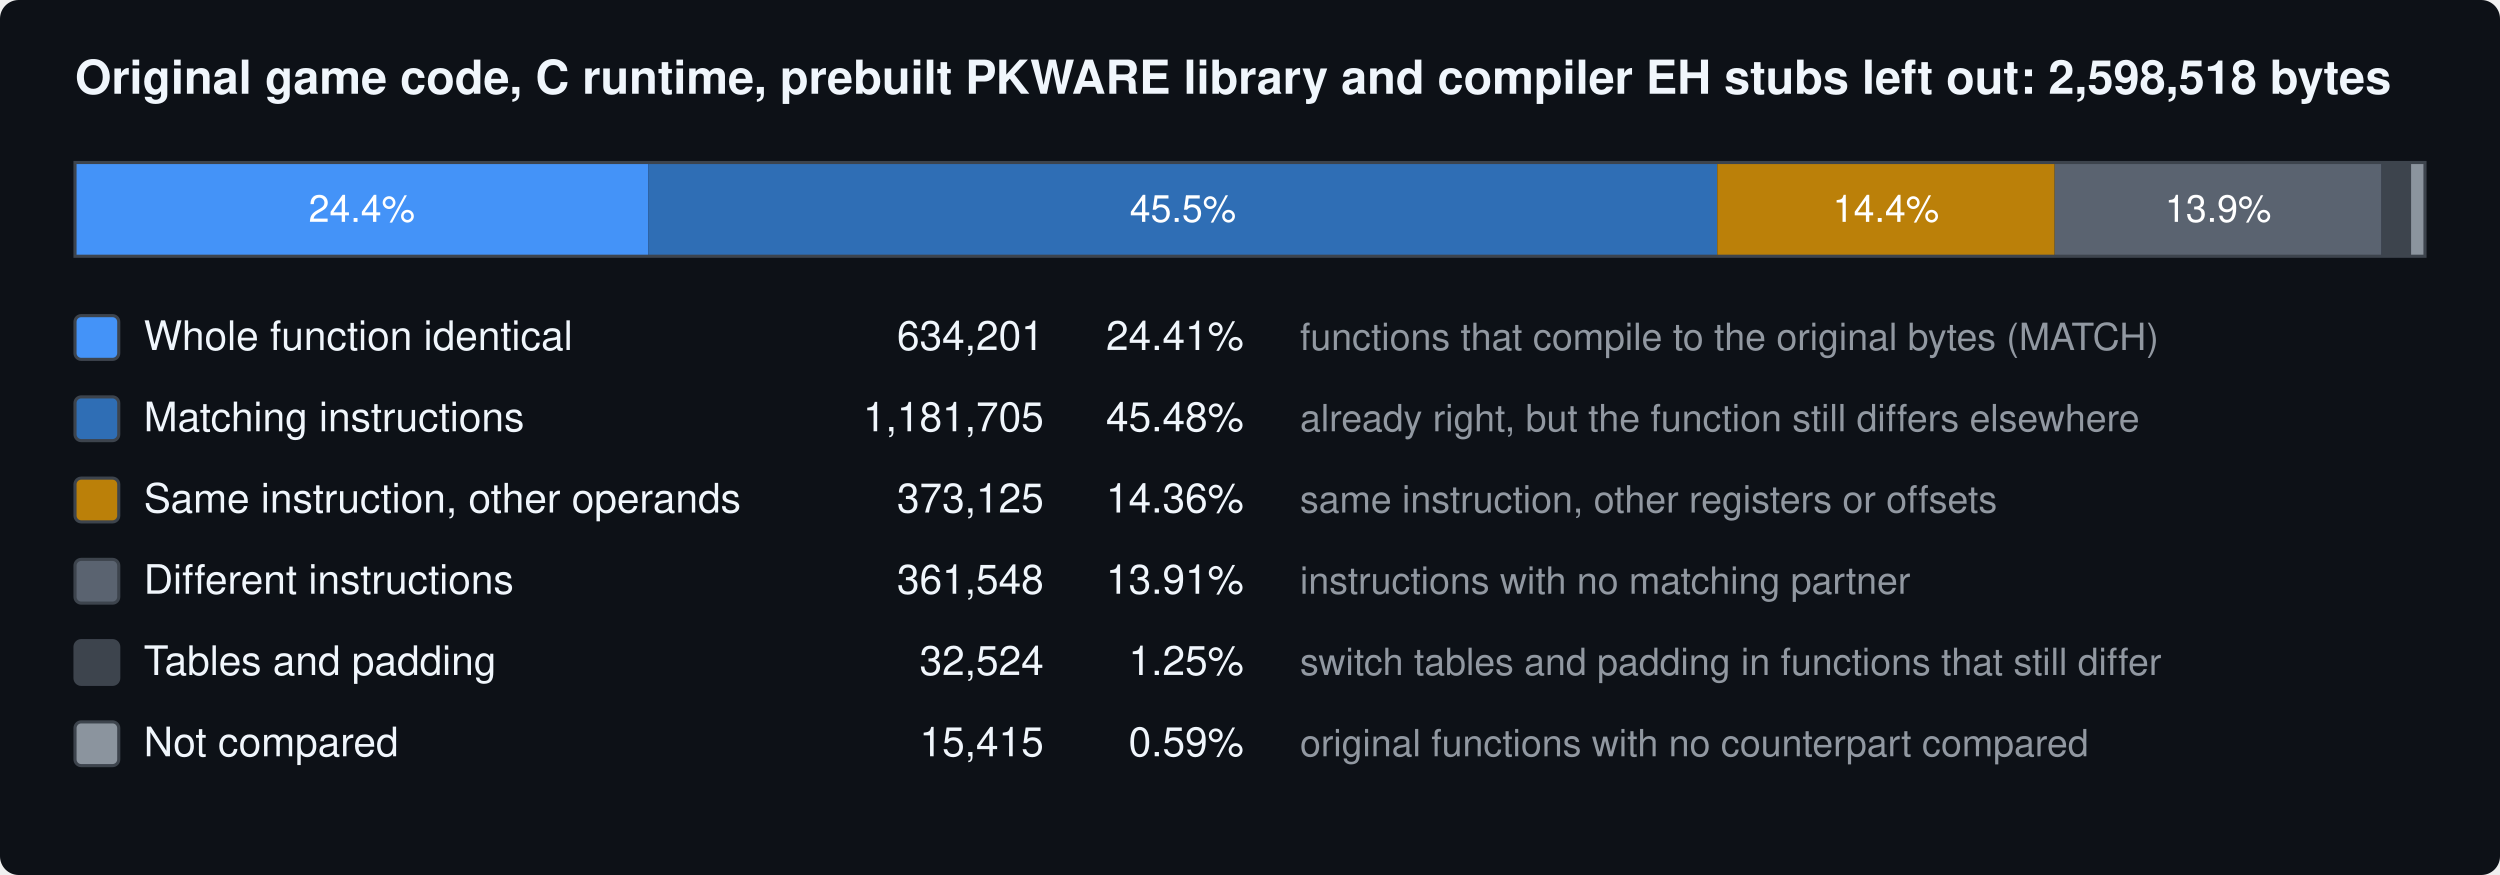
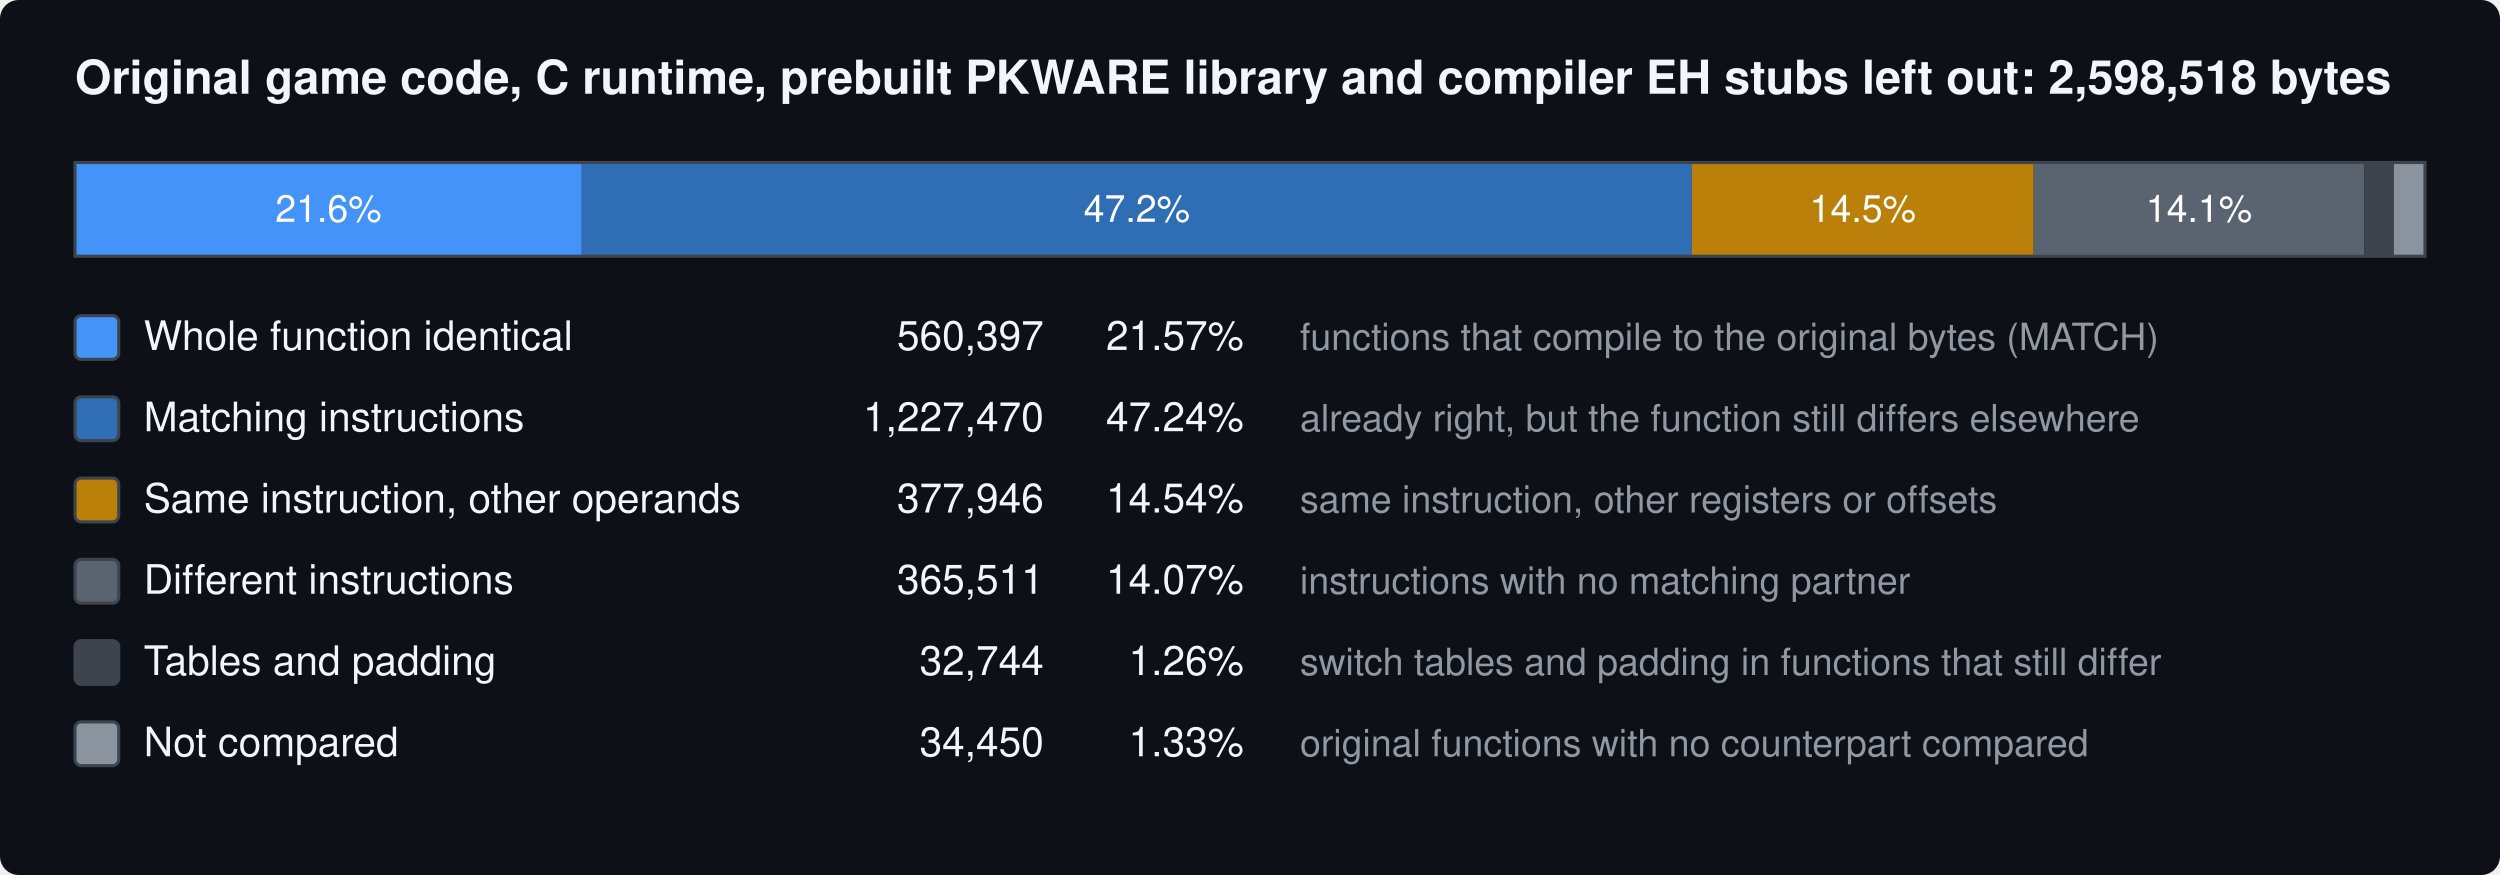
<svg xmlns="http://www.w3.org/2000/svg" width="800" height="280" viewBox="0 0 800 280" font-family="system-ui, -apple-system, Segoe UI, Helvetica, Arial, sans-serif">
  <rect width="800" height="280" rx="6" fill="#0d1117" />
  <text x="24" y="30" font-size="15" font-weight="600" fill="#f0f6fc">Original game code, C runtime, prebuilt PKWARE library and compiler EH stubs left out: 2,598,518 bytes</text>
-   <rect x="24.00" y="52" width="183.54" height="30" fill="#4493f8" />
-   <text x="115.77" y="71" font-size="12" text-anchor="middle" fill="#ffffff">24.4%</text>
-   <rect x="207.54" y="52" width="341.98" height="30" fill="#2f6eb5" />
-   <text x="378.53" y="71" font-size="12" text-anchor="middle" fill="#ffffff">45.5%</text>
-   <rect x="549.52" y="52" width="107.98" height="30" fill="#bb8009" />
-   <text x="603.51" y="71" font-size="12" text-anchor="middle" fill="#ffffff">14.4%</text>
-   <rect x="657.50" y="52" width="104.63" height="30" fill="#5a6370" />
-   <text x="709.81" y="71" font-size="12" text-anchor="middle" fill="#ffffff">13.9%</text>
-   <rect x="762.13" y="52" width="9.41" height="30" fill="#3d444d" />
-   <rect x="771.54" y="52" width="4.46" height="30" fill="#8b949e" />
+   <rect x="24.00" y="52" width="162.18" height="30" fill="#4493f8" />
+   <text x="105.09" y="71" font-size="12" text-anchor="middle" fill="#ffffff">21.6%</text>
+   <rect x="186.18" y="52" width="355.22" height="30" fill="#2f6eb5" />
+   <text x="363.79" y="71" font-size="12" text-anchor="middle" fill="#ffffff">47.2%</text>
+   <rect x="541.40" y="52" width="109.38" height="30" fill="#bb8009" />
+   <text x="596.09" y="71" font-size="12" text-anchor="middle" fill="#ffffff">14.5%</text>
+   <rect x="650.78" y="52" width="105.78" height="30" fill="#5a6370" />
+   <text x="703.67" y="71" font-size="12" text-anchor="middle" fill="#ffffff">14.1%</text>
+   <rect x="756.55" y="52" width="9.48" height="30" fill="#3d444d" />
+   <rect x="766.03" y="52" width="9.97" height="30" fill="#8b949e" />
  <rect x="24" y="52" width="752" height="30" fill="none" stroke="#3d444d" />
  <rect x="24" y="101" width="14" height="14" rx="2" fill="#4493f8" stroke="#3d444d" />
  <text x="46" y="112" font-size="13" fill="#f0f6fc">Whole function identical</text>
-   <text x="334" y="112" font-size="13" text-anchor="end" fill="#f0f6fc">634,201</text>
-   <text x="398" y="112" font-size="13" text-anchor="end" fill="#f0f6fc">24.41%</text>
+   <text x="334" y="112" font-size="13" text-anchor="end" fill="#f0f6fc">560,397</text>
+   <text x="398" y="112" font-size="13" text-anchor="end" fill="#f0f6fc">21.57%</text>
  <text x="416" y="112" font-size="12" fill="#9198a1">functions that compile to the original bytes (MATCH)</text>
  <rect x="24" y="127" width="14" height="14" rx="2" fill="#2f6eb5" stroke="#3d444d" />
  <text x="46" y="138" font-size="13" fill="#f0f6fc">Matching instructions</text>
-   <text x="334" y="138" font-size="13" text-anchor="end" fill="#f0f6fc">1,181,705</text>
-   <text x="398" y="138" font-size="13" text-anchor="end" fill="#f0f6fc">45.48%</text>
+   <text x="334" y="138" font-size="13" text-anchor="end" fill="#f0f6fc">1,227,470</text>
+   <text x="398" y="138" font-size="13" text-anchor="end" fill="#f0f6fc">47.24%</text>
  <text x="416" y="138" font-size="12" fill="#9198a1">already right, but the function still differs elsewhere</text>
  <rect x="24" y="153" width="14" height="14" rx="2" fill="#bb8009" stroke="#3d444d" />
  <text x="46" y="164" font-size="13" fill="#f0f6fc">Same instruction, other operands</text>
-   <text x="334" y="164" font-size="13" text-anchor="end" fill="#f0f6fc">373,125</text>
-   <text x="398" y="164" font-size="13" text-anchor="end" fill="#f0f6fc">14.36%</text>
+   <text x="334" y="164" font-size="13" text-anchor="end" fill="#f0f6fc">377,946</text>
+   <text x="398" y="164" font-size="13" text-anchor="end" fill="#f0f6fc">14.54%</text>
  <text x="416" y="164" font-size="12" fill="#9198a1">same instruction, other registers or offsets</text>
  <rect x="24" y="179" width="14" height="14" rx="2" fill="#5a6370" stroke="#3d444d" />
  <text x="46" y="190" font-size="13" fill="#f0f6fc">Different instructions</text>
-   <text x="334" y="190" font-size="13" text-anchor="end" fill="#f0f6fc">361,548</text>
-   <text x="398" y="190" font-size="13" text-anchor="end" fill="#f0f6fc">13.91%</text>
+   <text x="334" y="190" font-size="13" text-anchor="end" fill="#f0f6fc">365,511</text>
+   <text x="398" y="190" font-size="13" text-anchor="end" fill="#f0f6fc">14.07%</text>
  <text x="416" y="190" font-size="12" fill="#9198a1">instructions with no matching partner</text>
  <rect x="24" y="205" width="14" height="14" rx="2" fill="#3d444d" stroke="#3d444d" />
  <text x="46" y="216" font-size="13" fill="#f0f6fc">Tables and padding</text>
-   <text x="334" y="216" font-size="13" text-anchor="end" fill="#f0f6fc">32,524</text>
-   <text x="398" y="216" font-size="13" text-anchor="end" fill="#f0f6fc">1.25%</text>
+   <text x="334" y="216" font-size="13" text-anchor="end" fill="#f0f6fc">32,744</text>
+   <text x="398" y="216" font-size="13" text-anchor="end" fill="#f0f6fc">1.26%</text>
  <text x="416" y="216" font-size="12" fill="#9198a1">switch tables and padding in functions that still differ</text>
  <rect x="24" y="231" width="14" height="14" rx="2" fill="#8b949e" stroke="#3d444d" />
  <text x="46" y="242" font-size="13" fill="#f0f6fc">Not compared</text>
-   <text x="334" y="242" font-size="13" text-anchor="end" fill="#f0f6fc">15,415</text>
-   <text x="398" y="242" font-size="13" text-anchor="end" fill="#f0f6fc">0.59%</text>
+   <text x="334" y="242" font-size="13" text-anchor="end" fill="#f0f6fc">34,450</text>
+   <text x="398" y="242" font-size="13" text-anchor="end" fill="#f0f6fc">1.33%</text>
  <text x="416" y="242" font-size="12" fill="#9198a1">original functions with no counterpart compared</text>
</svg>
